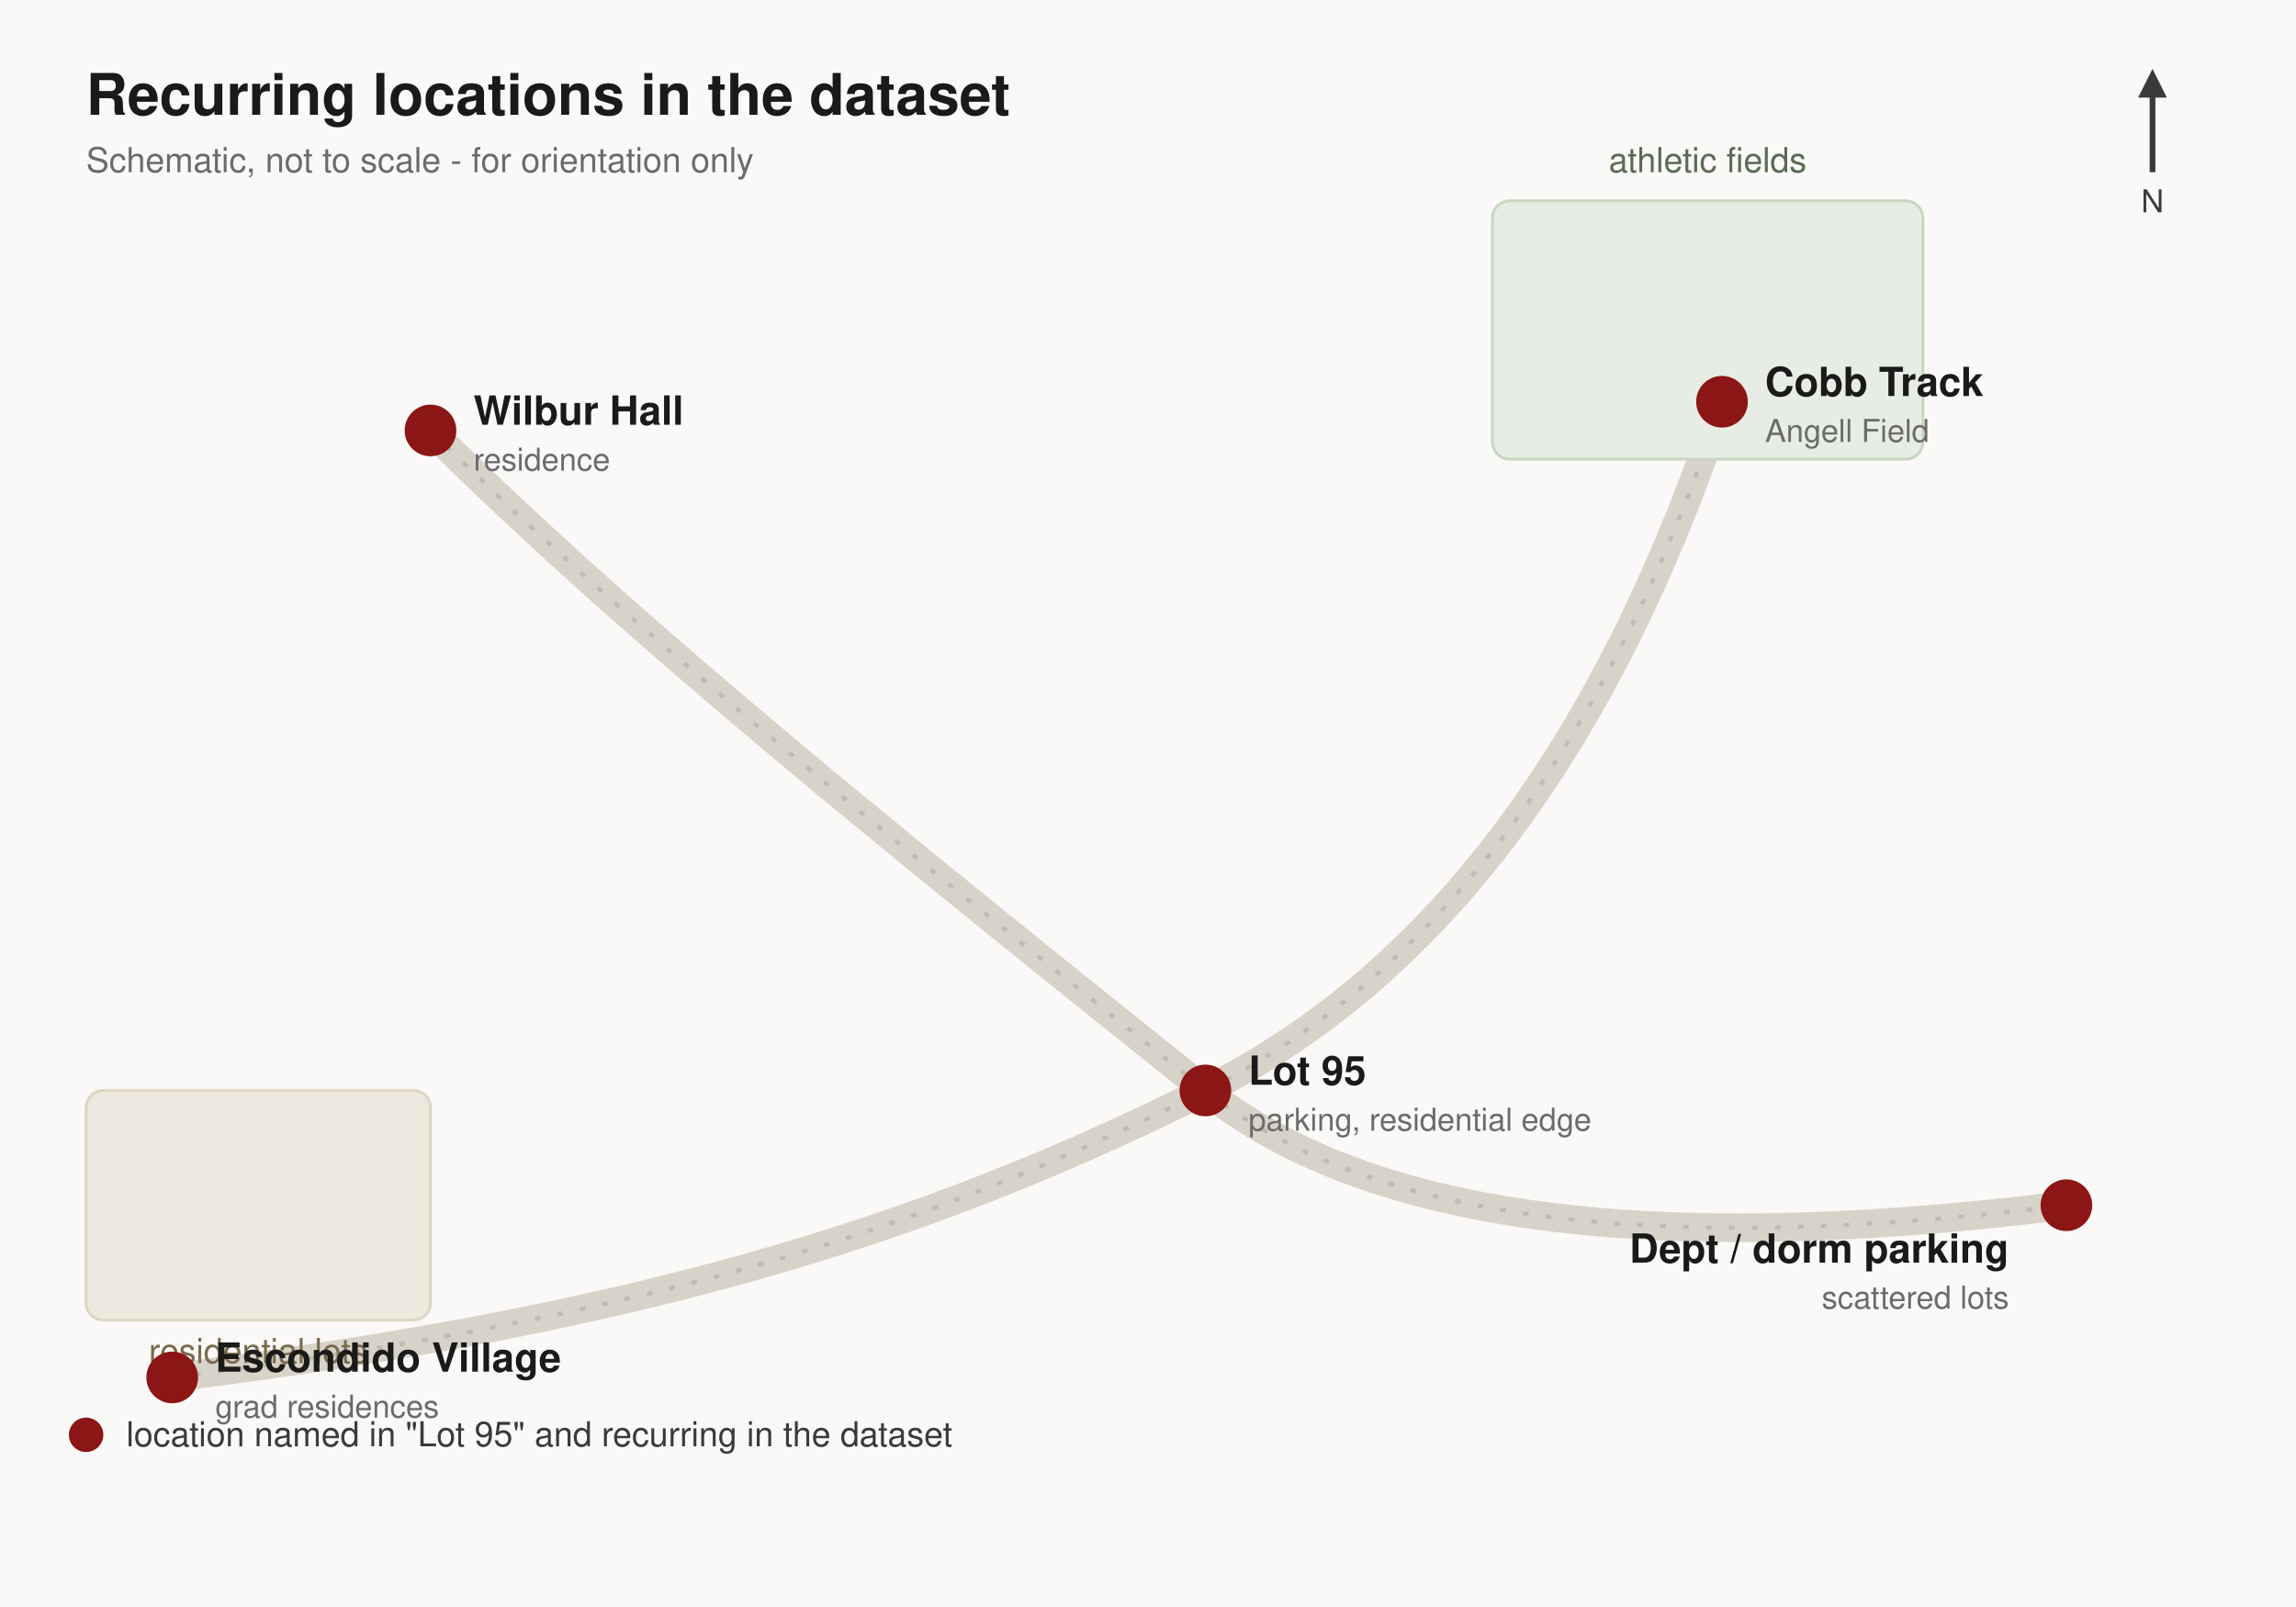
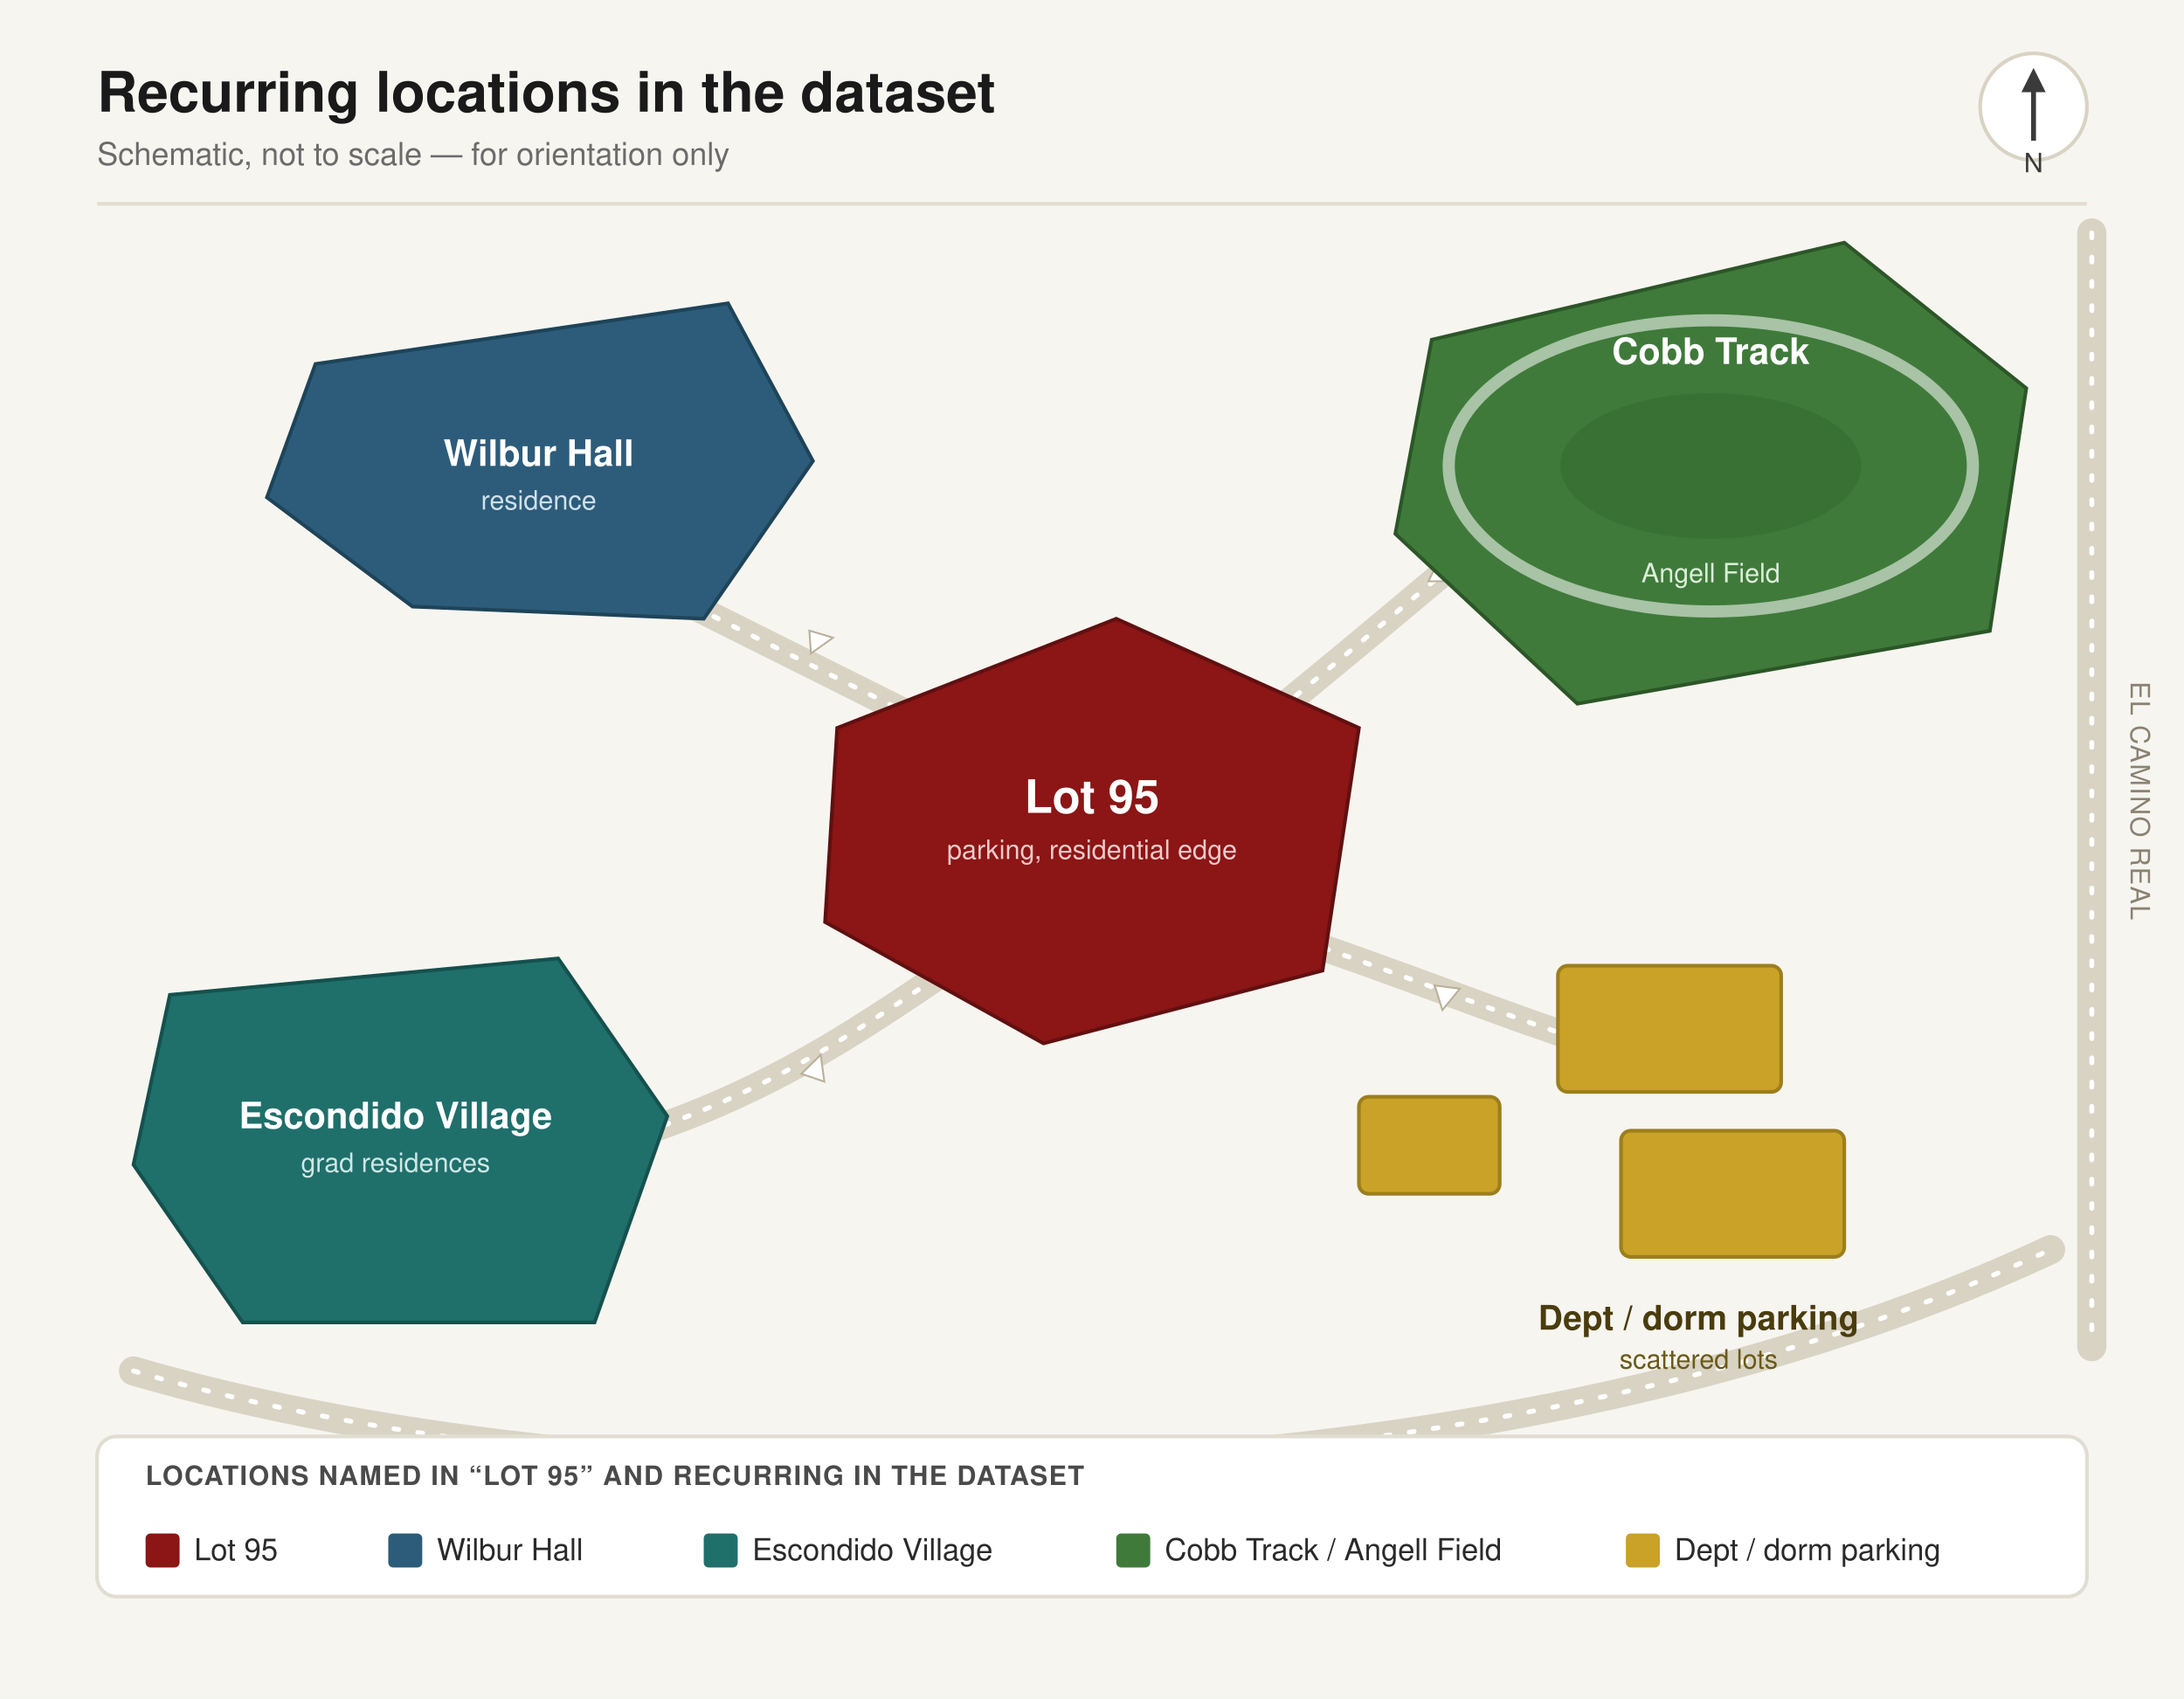
- <svg xmlns="http://www.w3.org/2000/svg" viewBox="0 0 800 560" font-family="Helvetica, Arial, sans-serif">
-   <rect x="0" y="0" width="800" height="560" fill="#faf9f7" />
-   <text x="30" y="40" font-size="20" font-weight="600" fill="#1a1a1a">Recurring locations in the dataset</text>
-   <text x="30" y="60" font-size="12" fill="#6b6b6b">Schematic, not to scale - for orientation only</text>
-   <g stroke="#d8d3c9" stroke-width="10" fill="none">
-     <path d="M 60 480 C 220 460, 320 430, 420 380" />
-     <path d="M 420 380 C 500 340, 560 260, 600 140" />
-     <path d="M 420 380 C 470 420, 560 440, 720 420" />
-     <path d="M 150 150 C 220 220, 320 300, 420 380" />
+ <svg xmlns="http://www.w3.org/2000/svg" viewBox="0 0 900 700" font-family="Helvetica, Arial, sans-serif">
+   <rect x="0" y="0" width="900" height="700" fill="#f7f5f0" />
+   <text x="40" y="46" font-size="23" font-weight="700" fill="#1a1a1a">Recurring locations in the dataset</text>
+   <text x="40" y="68" font-size="13" fill="#6b6b6b">Schematic, not to scale — for orientation only</text>
+   <line x1="40" y1="84" x2="860" y2="84" stroke="#e2ddd2" stroke-width="1.5" />
+   <g fill="none" stroke-linecap="round">
+     <path d="M 55,565 C 260,625 610,625 845,515" stroke="#d9d3c4" stroke-width="12" />
+     <path d="M 55,565 C 260,625 610,625 845,515" stroke="#ffffff" stroke-width="2" stroke-dasharray="2 8" />
+     <path d="M 862,96 L 862,555" stroke="#d9d3c4" stroke-width="12" />
+     <path d="M 862,96 L 862,555" stroke="#ffffff" stroke-width="2" stroke-dasharray="2 8" />
+     <path d="M 248,472 C 318,452 360,420 402,392" stroke="#d9d3c4" stroke-width="11" />
+     <path d="M 248,472 C 318,452 360,420 402,392" stroke="#ffffff" stroke-width="2" stroke-dasharray="2 7" />
+     <path d="M 262,238 C 322,268 362,288 402,308" stroke="#d9d3c4" stroke-width="11" />
+     <path d="M 262,238 C 322,268 362,288 402,308" stroke="#ffffff" stroke-width="2" stroke-dasharray="2 7" />
+     <path d="M 520,298 C 570,258 610,222 652,190" stroke="#d9d3c4" stroke-width="11" />
+     <path d="M 520,298 C 570,258 610,222 652,190" stroke="#ffffff" stroke-width="2" stroke-dasharray="2 7" />
+     <path d="M 520,382 C 580,402 618,418 656,430" stroke="#d9d3c4" stroke-width="11" />
+     <path d="M 520,382 C 580,402 618,418 656,430" stroke="#ffffff" stroke-width="2" stroke-dasharray="2 7" />
  </g>
-   <g stroke="#c2bcae" stroke-width="1.5" stroke-dasharray="2 6" fill="none">
-     <path d="M 60 480 C 220 460, 320 430, 420 380" />
-     <path d="M 420 380 C 500 340, 560 260, 600 140" />
-     <path d="M 420 380 C 470 420, 560 440, 720 420" />
-     <path d="M 150 150 C 220 220, 320 300, 420 380" />
+   <text x="450" y="612" font-size="11" fill="#8a8272" text-anchor="middle" letter-spacing="0.5">CAMPUS DRIVE</text>
+   <text x="878" y="330" font-size="11" fill="#8a8272" text-anchor="middle" letter-spacing="0.5" transform="rotate(90 878 330)">EL CAMINO REAL</text>
+   <g fill="#ffffff" stroke="#b9b09a" stroke-width="0.75">
+     <polygon points="330,441 340,436 338,447" transform="rotate(-18 335 441)" />
+     <polygon points="332,262 342,260 337,270" transform="rotate(28 337 264)" />
+     <polygon points="588,236 598,232 596,243" transform="rotate(-42 593 237)" />
+     <polygon points="590,408 600,405 597,416" transform="rotate(24 595 410)" />
  </g>
-   <rect x="520" y="70" width="150" height="90" rx="6" fill="#e7ede4" stroke="#c9d6c2" />
-   <text x="595" y="60" font-size="12" fill="#5a6b52" text-anchor="middle">athletic fields</text>
-   <rect x="30" y="380" width="120" height="80" rx="6" fill="#eee9df" stroke="#ded5c2" />
-   <text x="90" y="475" font-size="12" fill="#7a6b4e" text-anchor="middle">residential lots</text>
-   <circle cx="420" cy="380" r="9" fill="#8c1515" />
-   <text x="435" y="378" font-size="14" font-weight="600" fill="#1a1a1a">Lot 95</text>
-   <text x="435" y="394" font-size="11" fill="#6b6b6b">parking, residential edge</text>
-   <circle cx="150" cy="150" r="9" fill="#8c1515" />
-   <text x="165" y="148" font-size="14" font-weight="600" fill="#1a1a1a">Wilbur Hall</text>
-   <text x="165" y="164" font-size="11" fill="#6b6b6b">residence</text>
-   <circle cx="60" cy="480" r="9" fill="#8c1515" />
-   <text x="75" y="478" font-size="14" font-weight="600" fill="#1a1a1a">Escondido Village</text>
-   <text x="75" y="494" font-size="11" fill="#6b6b6b">grad residences</text>
-   <circle cx="600" cy="140" r="9" fill="#8c1515" />
-   <text x="615" y="138" font-size="14" font-weight="600" fill="#1a1a1a">Cobb Track</text>
-   <text x="615" y="154" font-size="11" fill="#6b6b6b">Angell Field</text>
-   <circle cx="720" cy="420" r="9" fill="#8c1515" />
-   <text x="700" y="440" font-size="14" font-weight="600" fill="#1a1a1a" text-anchor="end">Dept / dorm parking</text>
-   <text x="700" y="456" font-size="11" fill="#6b6b6b" text-anchor="end">scattered lots</text>
-   <g transform="translate(30,500)">
-     <circle cx="0" cy="0" r="6" fill="#8c1515" />
-     <text x="14" y="4" font-size="12" fill="#3a3a3a">location named in "Lot 95" and recurring in the dataset</text>
+   <polygon points="70,410 230,395 275,460 245,545 100,545 55,480" fill="#1f6f6b" stroke="#15514e" stroke-width="1.5" />
+   <text x="163" y="465" font-size="15" font-weight="700" fill="#ffffff" text-anchor="middle">Escondido Village</text>
+   <text x="163" y="483" font-size="11" fill="#cfe7e5" text-anchor="middle">grad residences</text>
+   <polygon points="130,150 300,125 335,190 290,255 170,250 110,205" fill="#2c5c7a" stroke="#1e4459" stroke-width="1.5" />
+   <text x="222" y="192" font-size="15" font-weight="700" fill="#ffffff" text-anchor="middle">Wilbur Hall</text>
+   <text x="222" y="210" font-size="11" fill="#cfe0ec" text-anchor="middle">residence</text>
+   <polygon points="345,300 460,255 560,300 545,400 430,430 340,380" fill="#8c1515" stroke="#601010" stroke-width="1.5" />
+   <text x="450" y="335" font-size="19" font-weight="700" fill="#ffffff" text-anchor="middle">Lot 95</text>
+   <text x="450" y="354" font-size="11" fill="#f0c9c9" text-anchor="middle">parking, residential edge</text>
+   <polygon points="590,140 760,100 835,160 820,260 650,290 575,220" fill="#3f7a3a" stroke="#2c5628" stroke-width="1.5" />
+   <ellipse cx="705" cy="192" rx="108" ry="60" fill="none" stroke="#ffffff" stroke-width="5" opacity="0.55" />
+   <ellipse cx="705" cy="192" rx="62" ry="30" fill="#356b31" opacity="0.6" />
+   <text x="705" y="150" font-size="15" font-weight="700" fill="#ffffff" text-anchor="middle">Cobb Track</text>
+   <text x="705" y="240" font-size="11" fill="#dcefda" text-anchor="middle">Angell Field</text>
+   <rect x="642" y="398" width="92" height="52" rx="4" fill="#c9a227" stroke="#9c7e1c" stroke-width="1.5" />
+   <rect x="668" y="466" width="92" height="52" rx="4" fill="#c9a227" stroke="#9c7e1c" stroke-width="1.5" />
+   <rect x="560" y="452" width="58" height="40" rx="4" fill="#c9a227" stroke="#9c7e1c" stroke-width="1.5" />
+   <text x="700" y="548" font-size="14" font-weight="700" fill="#4a3c0d" text-anchor="middle">Dept / dorm parking</text>
+   <text x="700" y="564" font-size="11" fill="#6b5a17" text-anchor="middle">scattered lots</text>
+   <rect x="40" y="592" width="820" height="66" rx="8" fill="#ffffff" stroke="#e2ddd2" stroke-width="1.5" />
+   <text x="60" y="612" font-size="11" font-weight="700" fill="#4a4a4a" letter-spacing="0.5">LOCATIONS NAMED IN “LOT 95” AND RECURRING IN THE DATASET</text>
+   <g font-size="12.5" fill="#2a2a2a">
+     <rect x="60" y="632" width="14" height="14" rx="2" fill="#8c1515" />
+     <text x="80" y="643">Lot 95</text>
+     <rect x="160" y="632" width="14" height="14" rx="2" fill="#2c5c7a" />
+     <text x="180" y="643">Wilbur Hall</text>
+     <rect x="290" y="632" width="14" height="14" rx="2" fill="#1f6f6b" />
+     <text x="310" y="643">Escondido Village</text>
+     <rect x="460" y="632" width="14" height="14" rx="2" fill="#3f7a3a" />
+     <text x="480" y="643">Cobb Track / Angell Field</text>
+     <rect x="670" y="632" width="14" height="14" rx="2" fill="#c9a227" />
+     <text x="690" y="643">Dept / dorm parking</text>
  </g>
-   <g transform="translate(750,40)">
-     <line x1="0" y1="20" x2="0" y2="-10" stroke="#3a3a3a" stroke-width="2" />
+   <g transform="translate(838,44)">
+     <circle cx="0" cy="0" r="22" fill="#ffffff" stroke="#d9d3c4" stroke-width="1.5" />
+     <line x1="0" y1="14" x2="0" y2="-10" stroke="#3a3a3a" stroke-width="2" />
    <polygon points="0,-16 -5,-6 5,-6" fill="#3a3a3a" />
-     <text x="0" y="34" font-size="11" fill="#3a3a3a" text-anchor="middle">N</text>
+     <text x="0" y="27" font-size="11" fill="#3a3a3a" text-anchor="middle">N</text>
  </g>
</svg>
